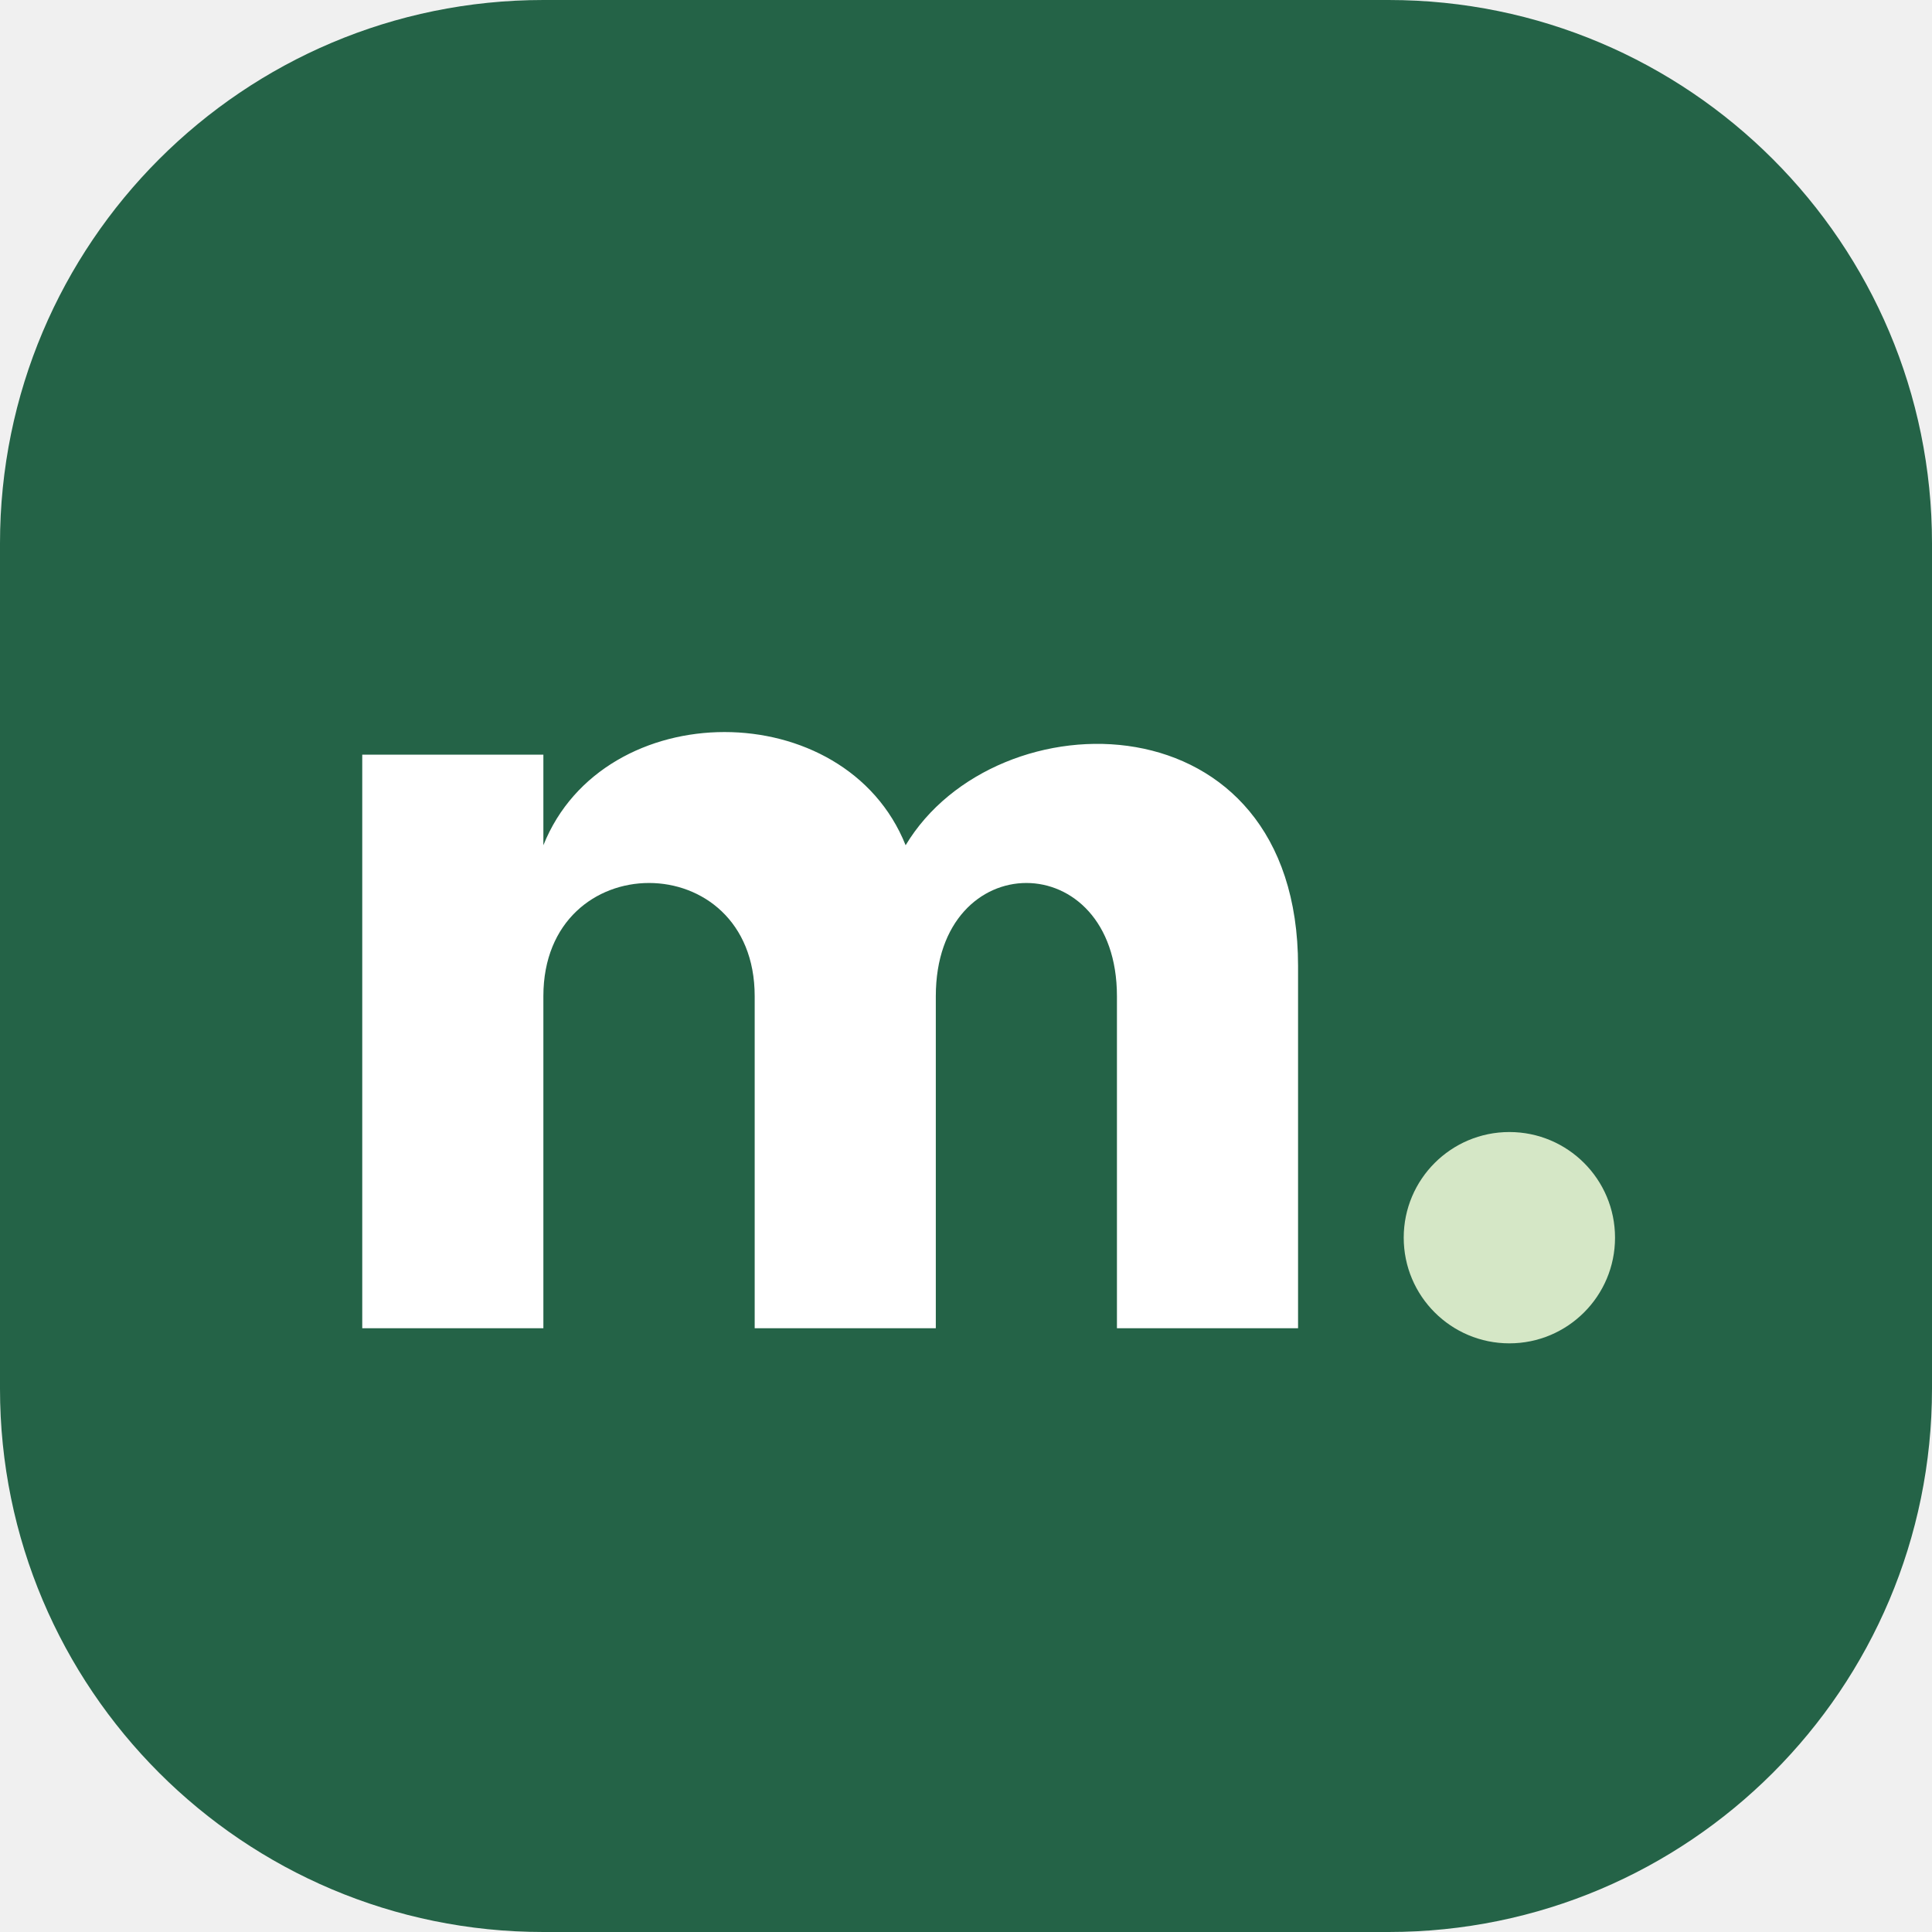
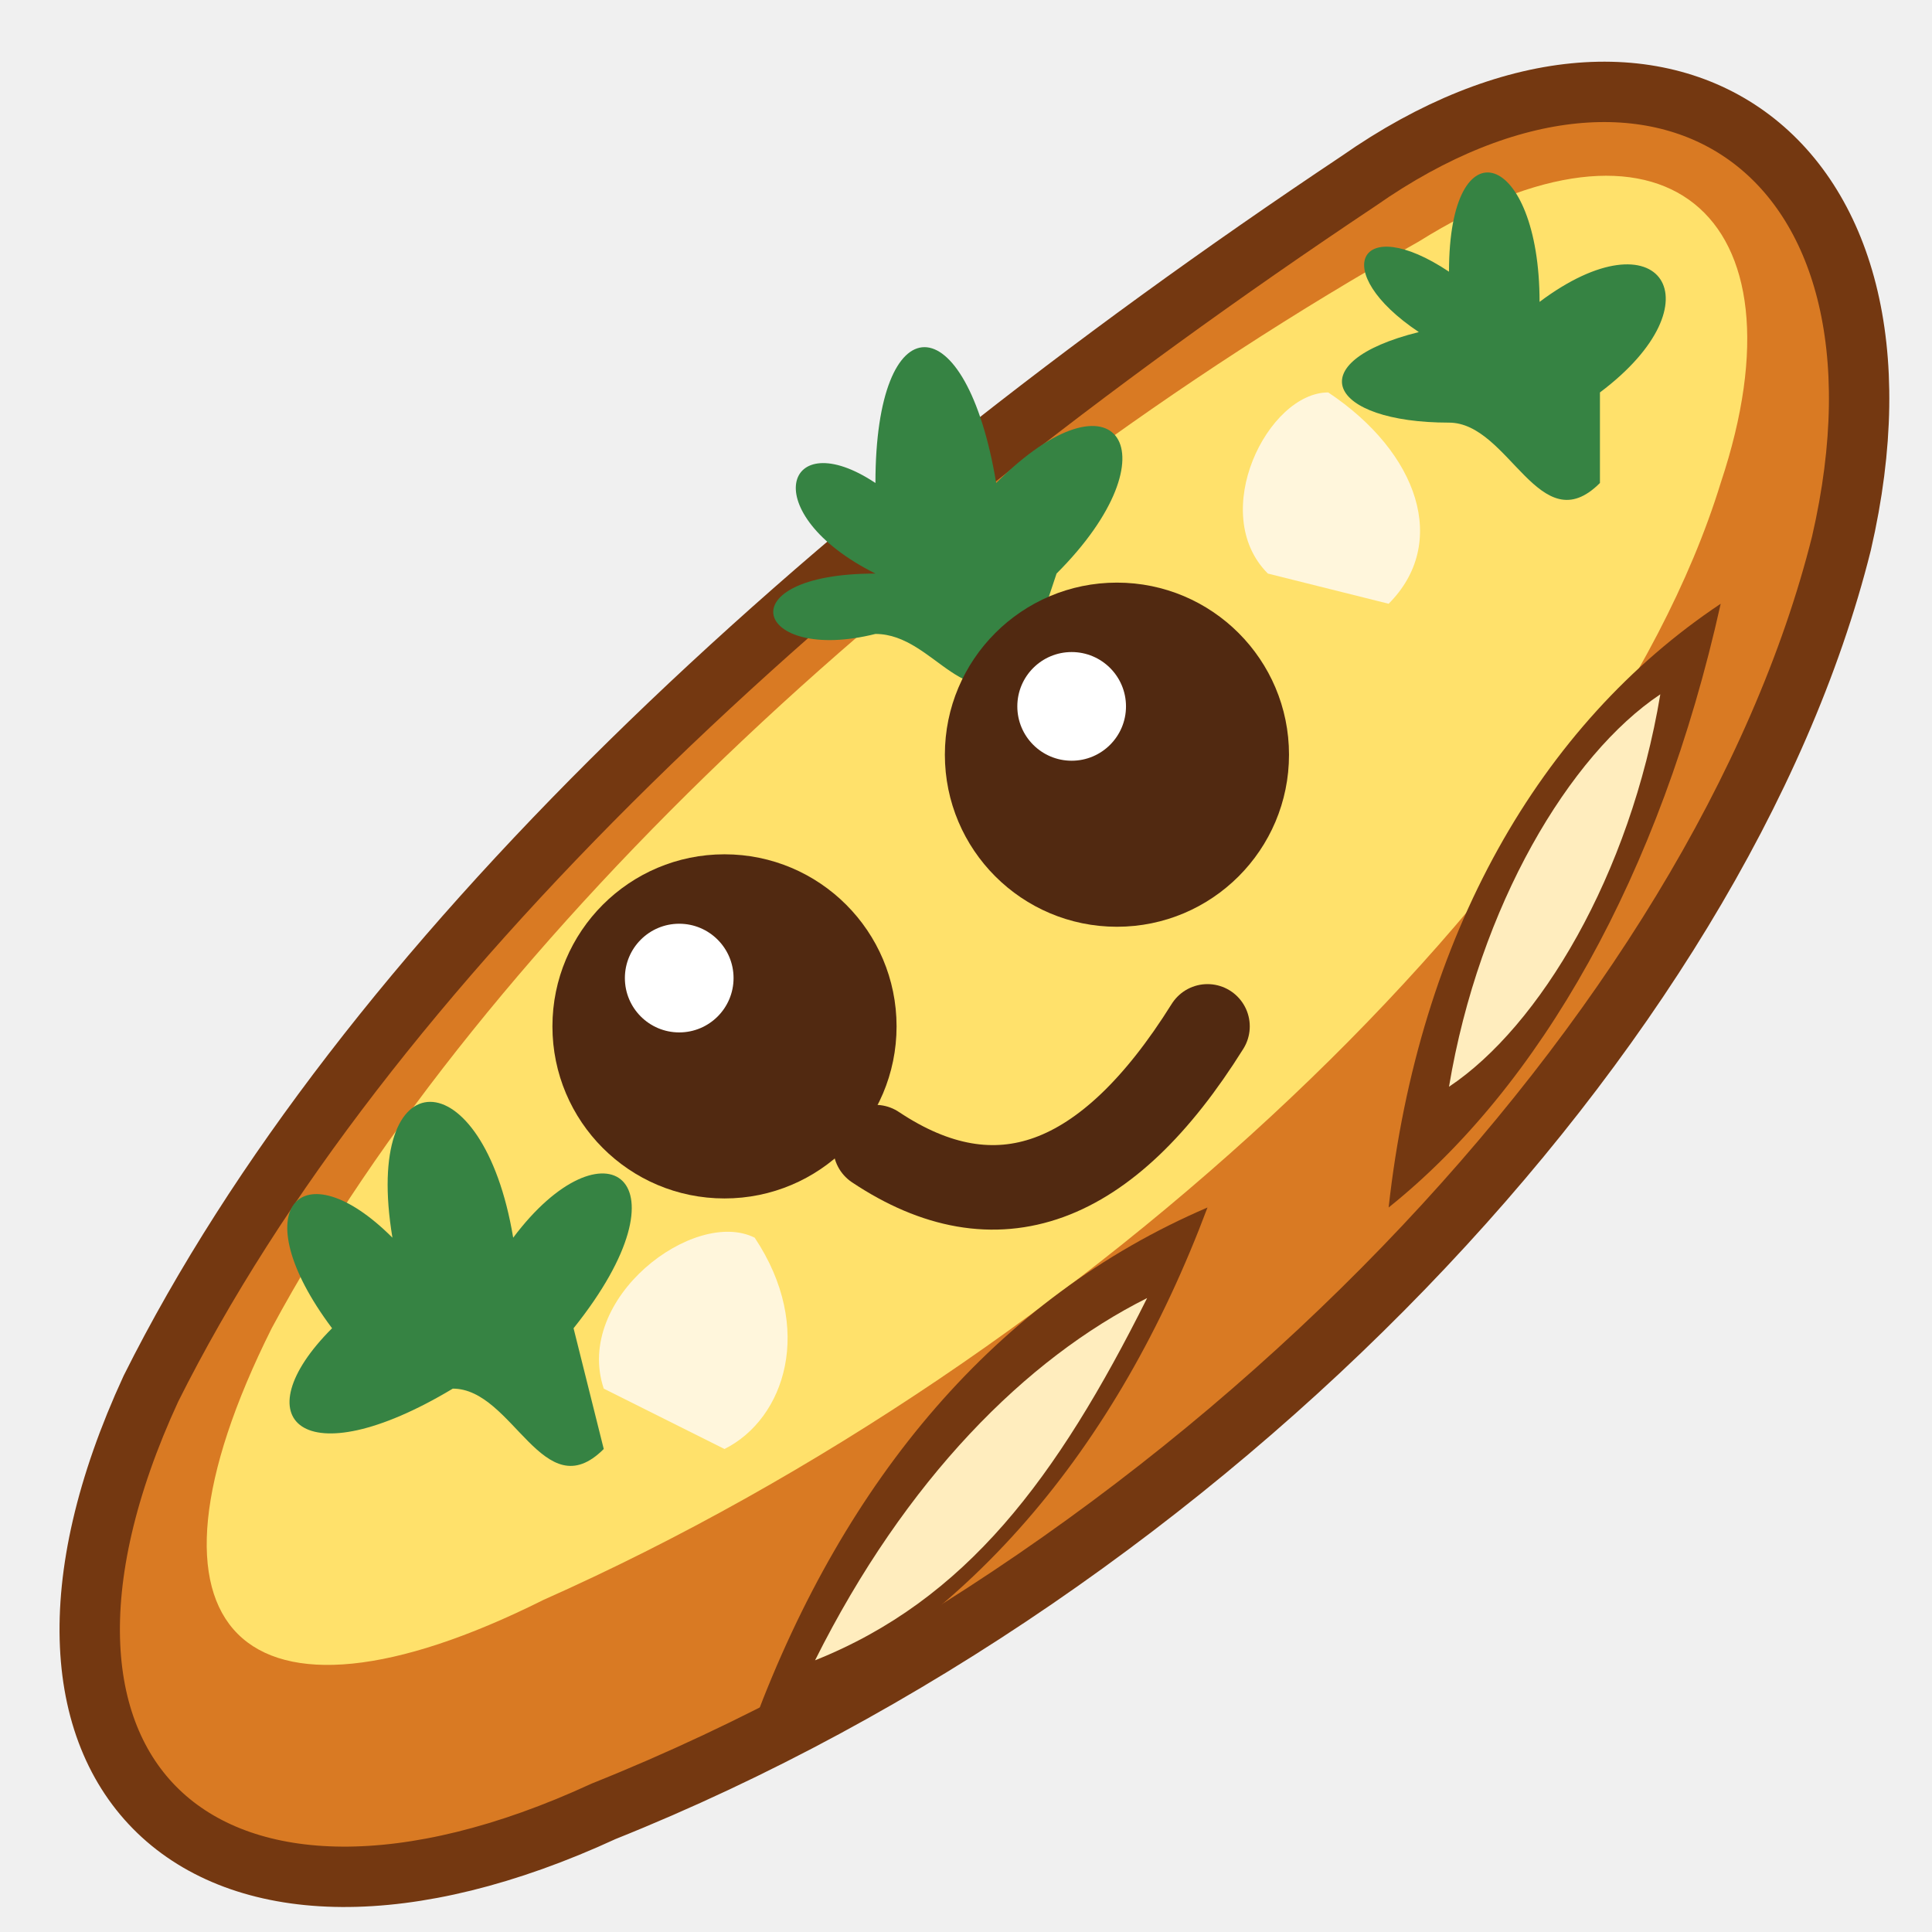
- <svg xmlns="http://www.w3.org/2000/svg" viewBox="0 0 64 64">
-   <rect width="64" height="64" rx="18" fill="#246347" />
-   <path d="M12 44V25h6v3c2-5 10-5 12 0 3-5 13-5 13 4v12h-6V33c0-5-6-5-6 0v11h-6V33c0-5-7-5-7 0v11z" fill="#fff" />
-   <circle cx="50" cy="41" r="3.5" fill="#d5e7c6" />
+ <svg xmlns="http://www.w3.org/2000/svg" width="64" height="64" viewBox="0 0 64 64">
+   <path d="M5 46C12 32 27 18 45 6C55-1 64 5 61 18C57 34 40 52 20 60C7 66-1 59 5 46Z" fill="#d97a23" stroke="#743811" stroke-width="2" />
+   <path d="M9 44C16 31 31 17 47 8C55 3 60 7 57 16C53 29 36 45 18 53C8 58 4 54 9 44Z" fill="#ffe16b" />
+   <path d="M25 57C28 49 33 43 40 40C37 48 32 54 25 57ZM46 40C47 31 51 24 57 20C55 29 51 36 46 40Z" fill="#743811" />
+   <path d="M27 55C30 49 34 45 38 43C35 49 32 53 27 55ZM48 36C49 30 52 25 55 23C54 29 51 34 48 36Z" fill="#ffedbe" />
+   <path d="M11 44C8 40 10 38 13 41C12 35 16 35 17 41C20 37 23 39 19 44L20 48C18 50 17 46 15 46C10 49 8 47 11 44ZM29 19C25 17 26 14 29 16C29 10 32 10 33 16C37 12 39 15 35 19L34 22C32 24 31 21 29 21C25 22 24 19 29 19ZM47 11C44 9 45 7 48 9C48 4 51 5 51 10C55 7 57 10 53 13L53 16C51 18 50 14 48 14C44 14 43 12 47 11Z" fill="#368343" />
+   <path d="M20 46C19 43 23 40 25 41C27 44 26 47 24 48Z M42 19C40 17 42 13 44 13C47 15 48 18 46 20Z" fill="#fff6dc" />
+   <circle cx="24" cy="34" r="5.7" fill="#512911" />
+   <circle cx="37" cy="25" r="5.7" fill="#512911" />
+   <circle cx="22.5" cy="32.4" r="1.8" fill="#fff" />
+   <circle cx="35.5" cy="23.4" r="1.8" fill="#fff" />
+   <path d="M29 38Q35 42 40 34" fill="none" stroke="#512911" stroke-width="2.8" stroke-linecap="round" />
</svg>
